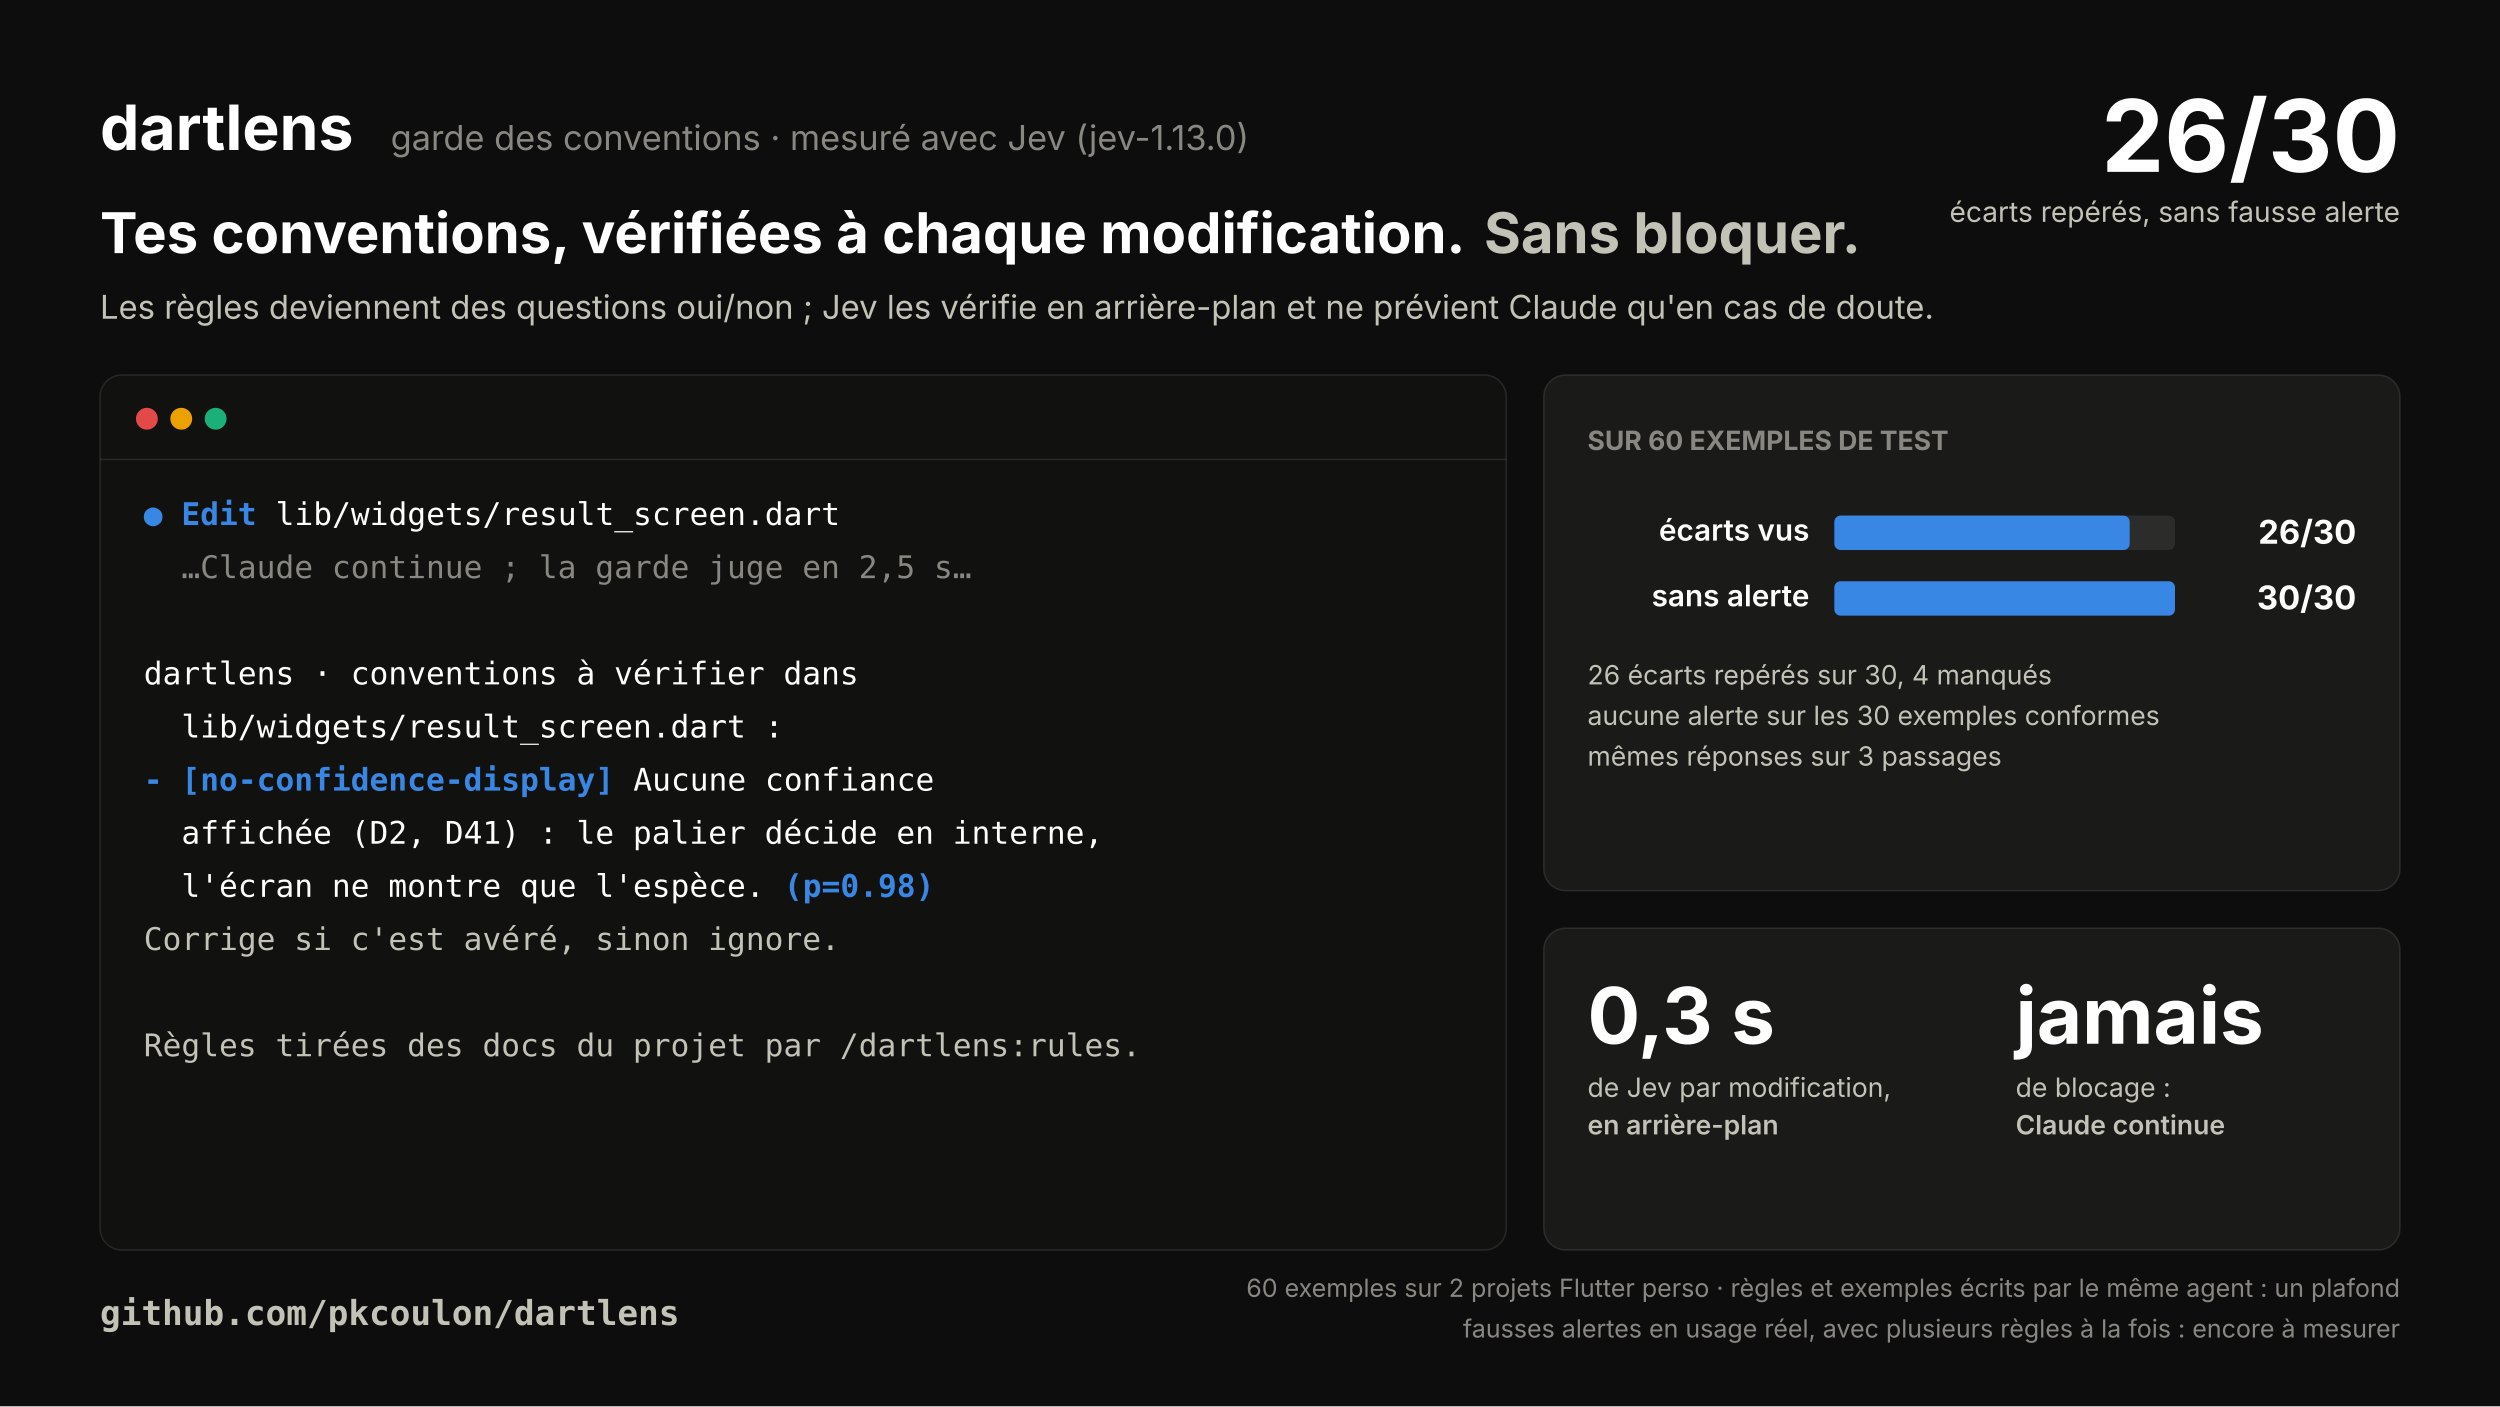
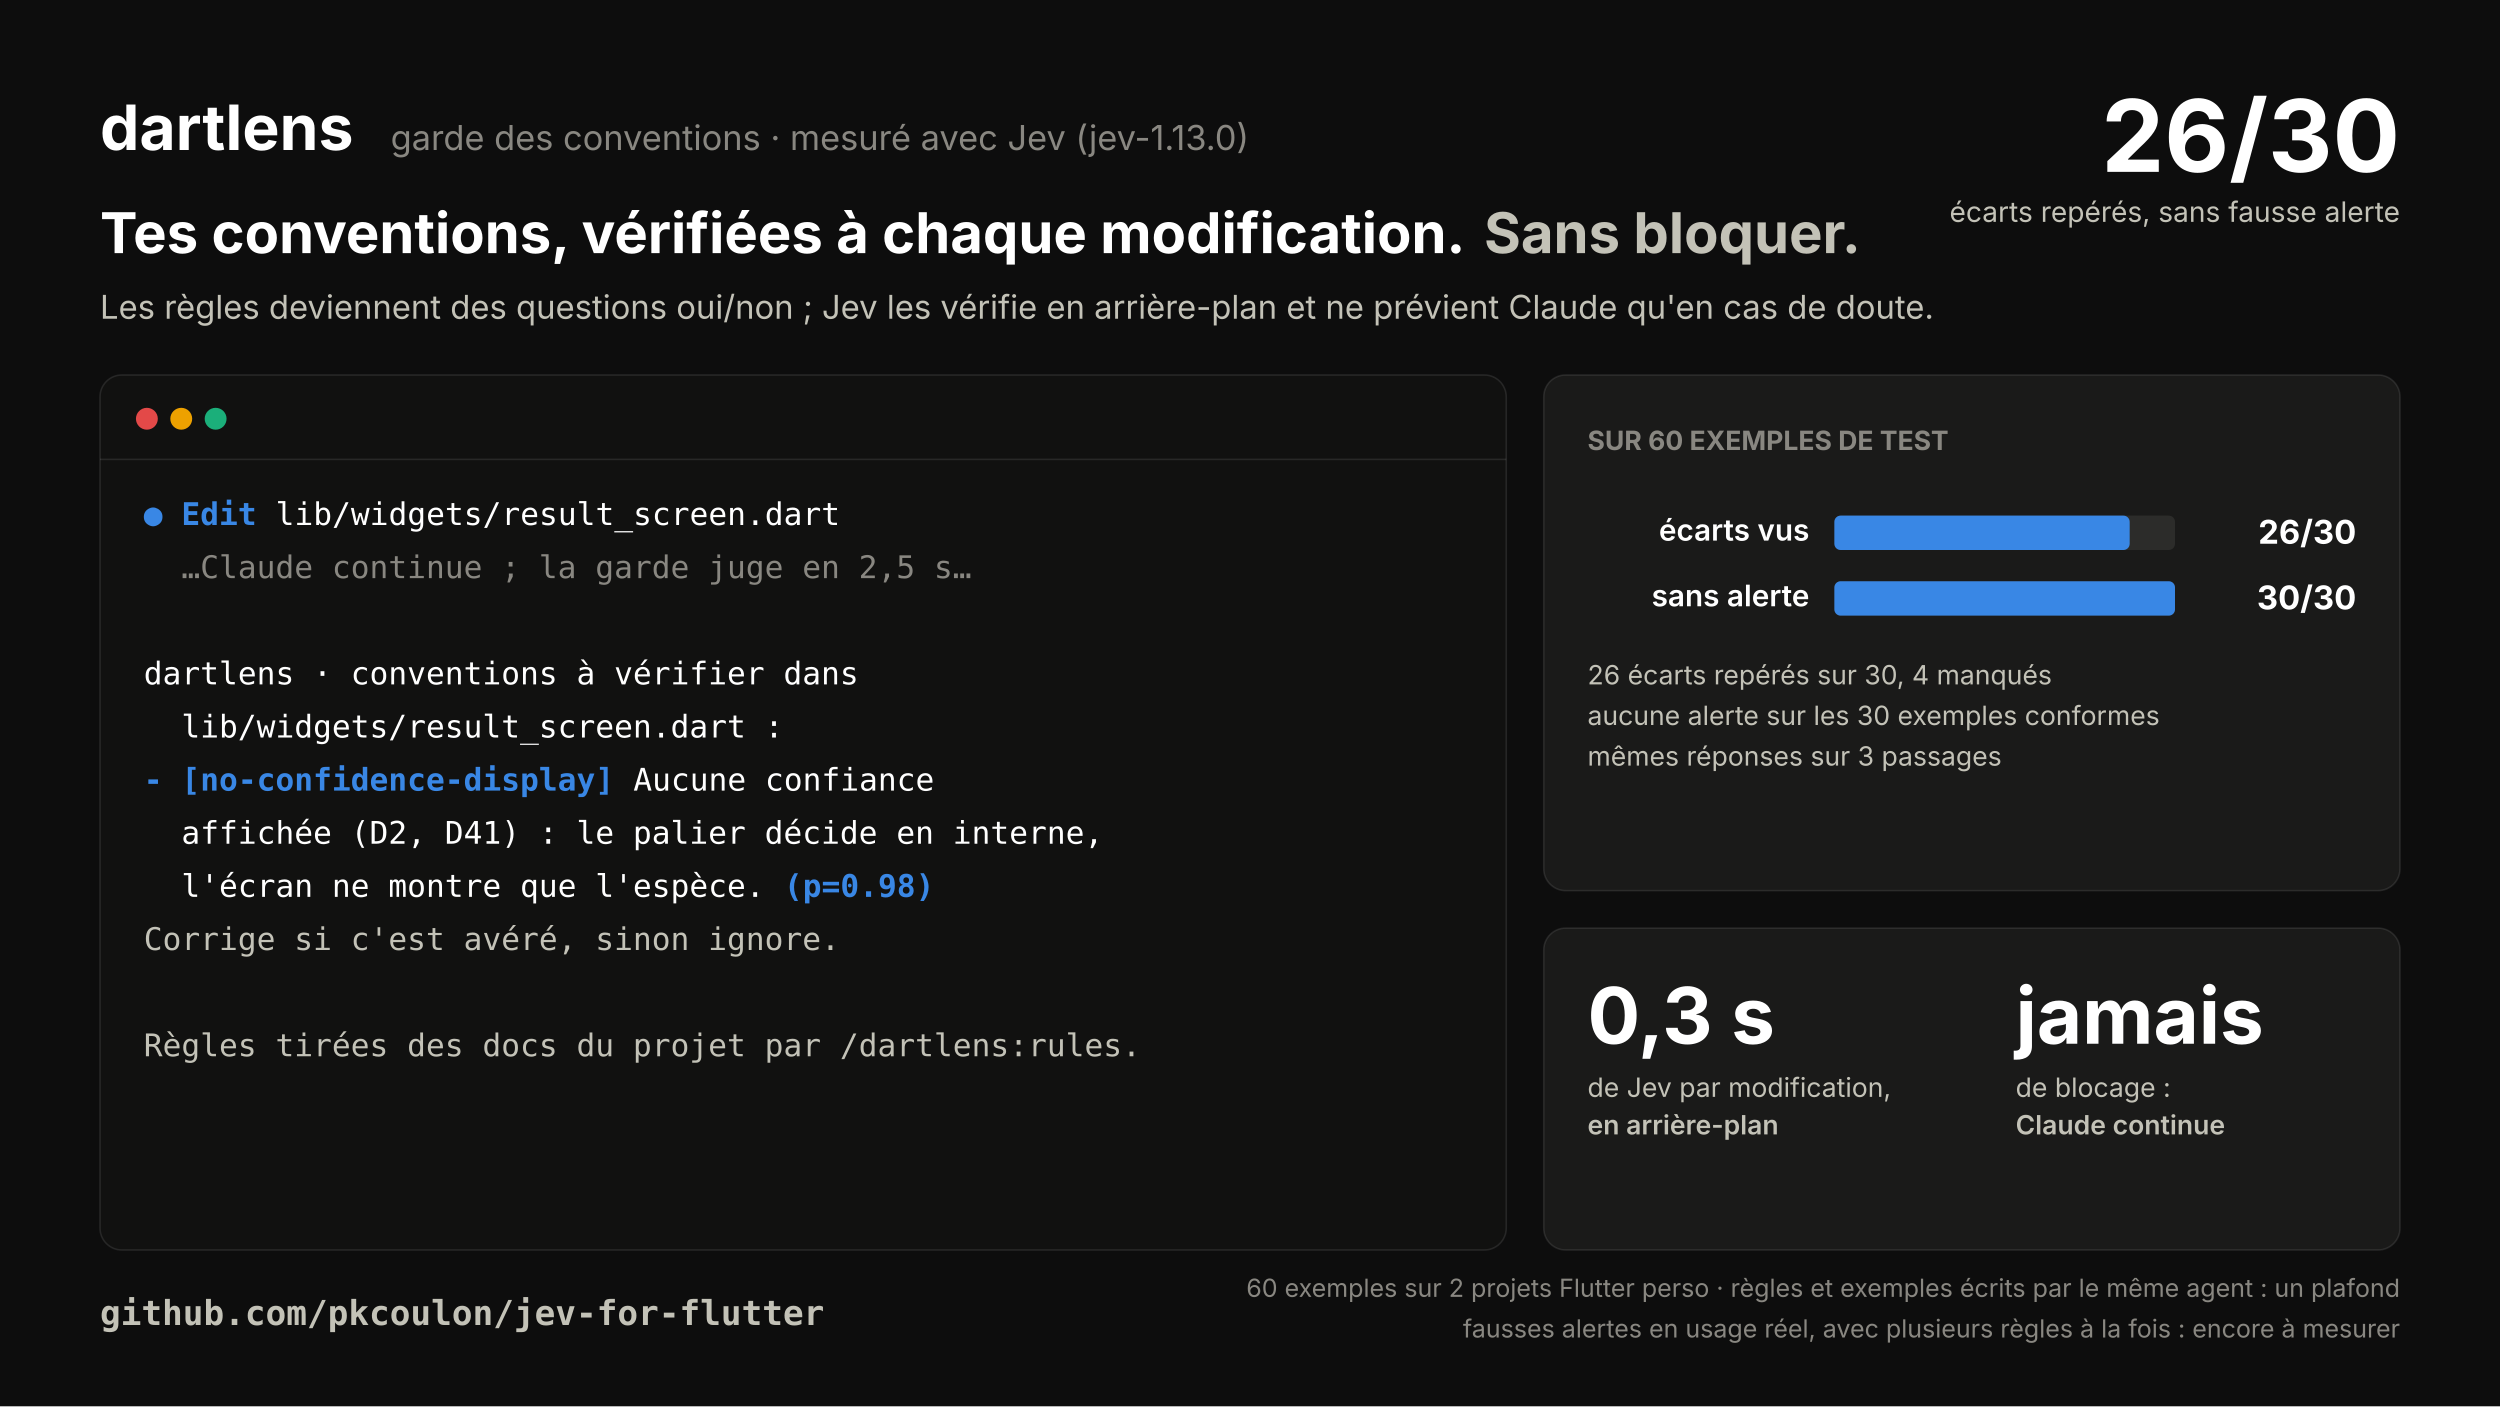
<svg xmlns="http://www.w3.org/2000/svg" width="1600" height="900" viewBox="0 0 1600 900">
  <rect width="100%" height="100%" fill="#0d0d0d" />
  <text x="64.0" y="96.0" fill="#ffffff" font-size="40" font-weight="700" text-anchor="start" font-family="system-ui, -apple-system, &quot;Segoe UI&quot;, sans-serif">dartlens</text>
  <text x="250.0" y="96.0" fill="#898781" font-size="22" font-weight="400" text-anchor="start" font-family="system-ui, -apple-system, &quot;Segoe UI&quot;, sans-serif">garde des conventions · mesuré avec Jev (jev-1.13.0)</text>
  <text x="64" y="162" font-size="36" font-weight="700" font-family="system-ui, -apple-system, &quot;Segoe UI&quot;, sans-serif" fill="#ffffff">Tes conventions, vérifiées à chaque modification.<tspan dx="12" fill="#c3c2b7">Sans bloquer.</tspan>
  </text>
  <text x="64.0" y="204.0" fill="#c3c2b7" font-size="21" font-weight="400" text-anchor="start" font-family="system-ui, -apple-system, &quot;Segoe UI&quot;, sans-serif">Les règles deviennent des questions oui/non ; Jev les vérifie en arrière-plan et ne prévient Claude qu'en cas de doute.</text>
  <text x="1536.0" y="110.0" fill="#ffffff" font-size="64" font-weight="700" text-anchor="end" font-family="system-ui, -apple-system, &quot;Segoe UI&quot;, sans-serif">26/30</text>
  <text x="1536.0" y="142.0" fill="#c3c2b7" font-size="18" font-weight="400" text-anchor="end" font-family="system-ui, -apple-system, &quot;Segoe UI&quot;, sans-serif">écarts repérés, sans fausse alerte</text>
  <rect x="64" y="240" width="900" height="560" rx="14" fill="#111110" stroke="rgba(255,255,255,0.10)" stroke-width="1" />
  <circle cx="94" cy="268" r="7" fill="#e34948" />
  <circle cx="116" cy="268" r="7" fill="#eda100" />
  <circle cx="138" cy="268" r="7" fill="#1baf7a" />
  <line x1="64" x2="964" y1="294" y2="294" stroke="rgba(255,255,255,0.10)" />
  <text x="92.0" y="336.0" fill="#3987e5" font-size="20" font-weight="600" text-anchor="start" font-family="&quot;SF Mono&quot;, Menlo, Consolas, monospace" xml:space="preserve" style="white-space:pre">● Edit </text>
  <text x="176.4" y="336.0" fill="#ffffff" font-size="20" font-weight="400" text-anchor="start" font-family="&quot;SF Mono&quot;, Menlo, Consolas, monospace" xml:space="preserve" style="white-space:pre">lib/widgets/result_screen.dart</text>
  <text x="92.0" y="370.0" fill="#898781" font-size="20" font-weight="400" text-anchor="start" font-family="&quot;SF Mono&quot;, Menlo, Consolas, monospace" xml:space="preserve" style="white-space:pre">  …Claude continue ; la garde juge en 2,5 s…</text>
  <text x="92.0" y="404.0" fill="#898781" font-size="20" font-weight="400" text-anchor="start" font-family="&quot;SF Mono&quot;, Menlo, Consolas, monospace" xml:space="preserve" style="white-space:pre" />
  <text x="92.0" y="438.0" fill="#ffffff" font-size="20" font-weight="400" text-anchor="start" font-family="&quot;SF Mono&quot;, Menlo, Consolas, monospace" xml:space="preserve" style="white-space:pre">dartlens · conventions à vérifier dans</text>
  <text x="92.0" y="472.0" fill="#ffffff" font-size="20" font-weight="400" text-anchor="start" font-family="&quot;SF Mono&quot;, Menlo, Consolas, monospace" xml:space="preserve" style="white-space:pre">  lib/widgets/result_screen.dart :</text>
  <text x="92.0" y="506.0" fill="#3987e5" font-size="20" font-weight="600" text-anchor="start" font-family="&quot;SF Mono&quot;, Menlo, Consolas, monospace" xml:space="preserve" style="white-space:pre">- [no-confidence-display] </text>
  <text x="405.3" y="506.0" fill="#ffffff" font-size="20" font-weight="400" text-anchor="start" font-family="&quot;SF Mono&quot;, Menlo, Consolas, monospace" xml:space="preserve" style="white-space:pre">Aucune confiance</text>
  <text x="92.0" y="540.0" fill="#ffffff" font-size="20" font-weight="400" text-anchor="start" font-family="&quot;SF Mono&quot;, Menlo, Consolas, monospace" xml:space="preserve" style="white-space:pre">  affichée (D2, D41) : le palier décide en interne,</text>
  <text x="92.0" y="574.0" fill="#ffffff" font-size="20" font-weight="400" text-anchor="start" font-family="&quot;SF Mono&quot;, Menlo, Consolas, monospace" xml:space="preserve" style="white-space:pre">  l'écran ne montre que l'espèce. </text>
  <text x="501.7" y="574.0" fill="#3987e5" font-size="20" font-weight="600" text-anchor="start" font-family="&quot;SF Mono&quot;, Menlo, Consolas, monospace" xml:space="preserve" style="white-space:pre">(p=0.98)</text>
  <text x="92.0" y="608.0" fill="#c3c2b7" font-size="20" font-weight="400" text-anchor="start" font-family="&quot;SF Mono&quot;, Menlo, Consolas, monospace" xml:space="preserve" style="white-space:pre">Corrige si c'est avéré, sinon ignore.</text>
  <text x="92.0" y="642.0" fill="#898781" font-size="20" font-weight="400" text-anchor="start" font-family="&quot;SF Mono&quot;, Menlo, Consolas, monospace" xml:space="preserve" style="white-space:pre" />
  <text x="92.0" y="676.0" fill="#c3c2b7" font-size="20" font-weight="400" text-anchor="start" font-family="&quot;SF Mono&quot;, Menlo, Consolas, monospace" xml:space="preserve" style="white-space:pre">Règles tirées des docs du projet par /dartlens:rules.</text>
  <rect x="988" y="240" width="548" height="330" rx="14" fill="#1a1a19" stroke="rgba(255,255,255,0.10)" stroke-width="1" />
  <text x="1016.0" y="288.0" fill="#898781" font-size="17" font-weight="700" text-anchor="start" font-family="system-ui, -apple-system, &quot;Segoe UI&quot;, sans-serif">SUR 60 EXEMPLES DE TEST</text>
  <text x="1158.0" y="346.0" fill="#ffffff" font-size="19" font-weight="600" text-anchor="end" font-family="system-ui, -apple-system, &quot;Segoe UI&quot;, sans-serif">écarts vus</text>
  <rect x="1174" y="330" width="218" height="22" rx="4" fill="#2c2c2a" />
  <rect x="1174" y="330" width="189.0" height="22" rx="4" fill="#3987e5" />
  <text x="1508.0" y="348.0" fill="#ffffff" font-size="21" font-weight="700" text-anchor="end" font-family="system-ui, -apple-system, &quot;Segoe UI&quot;, sans-serif">26/30</text>
  <text x="1158.0" y="388.0" fill="#ffffff" font-size="19" font-weight="600" text-anchor="end" font-family="system-ui, -apple-system, &quot;Segoe UI&quot;, sans-serif">sans alerte</text>
  <rect x="1174" y="372" width="218" height="22" rx="4" fill="#2c2c2a" />
  <rect x="1174" y="372" width="218.0" height="22" rx="4" fill="#3987e5" />
  <text x="1508.0" y="390.0" fill="#ffffff" font-size="21" font-weight="700" text-anchor="end" font-family="system-ui, -apple-system, &quot;Segoe UI&quot;, sans-serif">30/30</text>
  <text x="1016.0" y="438.0" fill="#c3c2b7" font-size="17" font-weight="400" text-anchor="start" font-family="system-ui, -apple-system, &quot;Segoe UI&quot;, sans-serif">26 écarts repérés sur 30, 4 manqués</text>
  <text x="1016.0" y="464.0" fill="#c3c2b7" font-size="17" font-weight="400" text-anchor="start" font-family="system-ui, -apple-system, &quot;Segoe UI&quot;, sans-serif">aucune alerte sur les 30 exemples conformes</text>
  <text x="1016.0" y="490.0" fill="#c3c2b7" font-size="17" font-weight="400" text-anchor="start" font-family="system-ui, -apple-system, &quot;Segoe UI&quot;, sans-serif">mêmes réponses sur 3 passages</text>
  <rect x="988" y="594" width="548" height="206" rx="14" fill="#1a1a19" stroke="rgba(255,255,255,0.10)" stroke-width="1" />
  <text x="1016.0" y="668.0" fill="#ffffff" font-size="50" font-weight="700" text-anchor="start" font-family="system-ui, -apple-system, &quot;Segoe UI&quot;, sans-serif">0,3 s</text>
  <text x="1016.0" y="702.0" fill="#c3c2b7" font-size="17" font-weight="400" text-anchor="start" font-family="system-ui, -apple-system, &quot;Segoe UI&quot;, sans-serif">de Jev par modification,</text>
  <text x="1016.0" y="726.0" fill="#c3c2b7" font-size="17" font-weight="600" text-anchor="start" font-family="system-ui, -apple-system, &quot;Segoe UI&quot;, sans-serif">en arrière-plan</text>
  <text x="1290.0" y="668.0" fill="#ffffff" font-size="50" font-weight="700" text-anchor="start" font-family="system-ui, -apple-system, &quot;Segoe UI&quot;, sans-serif">jamais</text>
  <text x="1290.0" y="702.0" fill="#c3c2b7" font-size="17" font-weight="400" text-anchor="start" font-family="system-ui, -apple-system, &quot;Segoe UI&quot;, sans-serif">de blocage :</text>
  <text x="1290.0" y="726.0" fill="#c3c2b7" font-size="17" font-weight="600" text-anchor="start" font-family="system-ui, -apple-system, &quot;Segoe UI&quot;, sans-serif">Claude continue</text>
-   <text x="64.0" y="848.0" fill="#c3c2b7" font-size="22" font-weight="600" text-anchor="start" font-family="&quot;SF Mono&quot;, Menlo, Consolas, monospace">github.com/pkcoulon/dartlens</text>
+   <text x="64.0" y="848.0" fill="#c3c2b7" font-size="22" font-weight="600" text-anchor="start" font-family="&quot;SF Mono&quot;, Menlo, Consolas, monospace">github.com/pkcoulon/jev-for-flutter</text>
  <text x="1536.0" y="830.0" fill="#898781" font-size="16" font-weight="400" text-anchor="end" font-family="system-ui, -apple-system, &quot;Segoe UI&quot;, sans-serif">60 exemples sur 2 projets Flutter perso · règles et exemples écrits par le même agent : un plafond</text>
  <text x="1536.0" y="856.0" fill="#898781" font-size="16" font-weight="400" text-anchor="end" font-family="system-ui, -apple-system, &quot;Segoe UI&quot;, sans-serif">fausses alertes en usage réel, avec plusieurs règles à la fois : encore à mesurer</text>
</svg>
